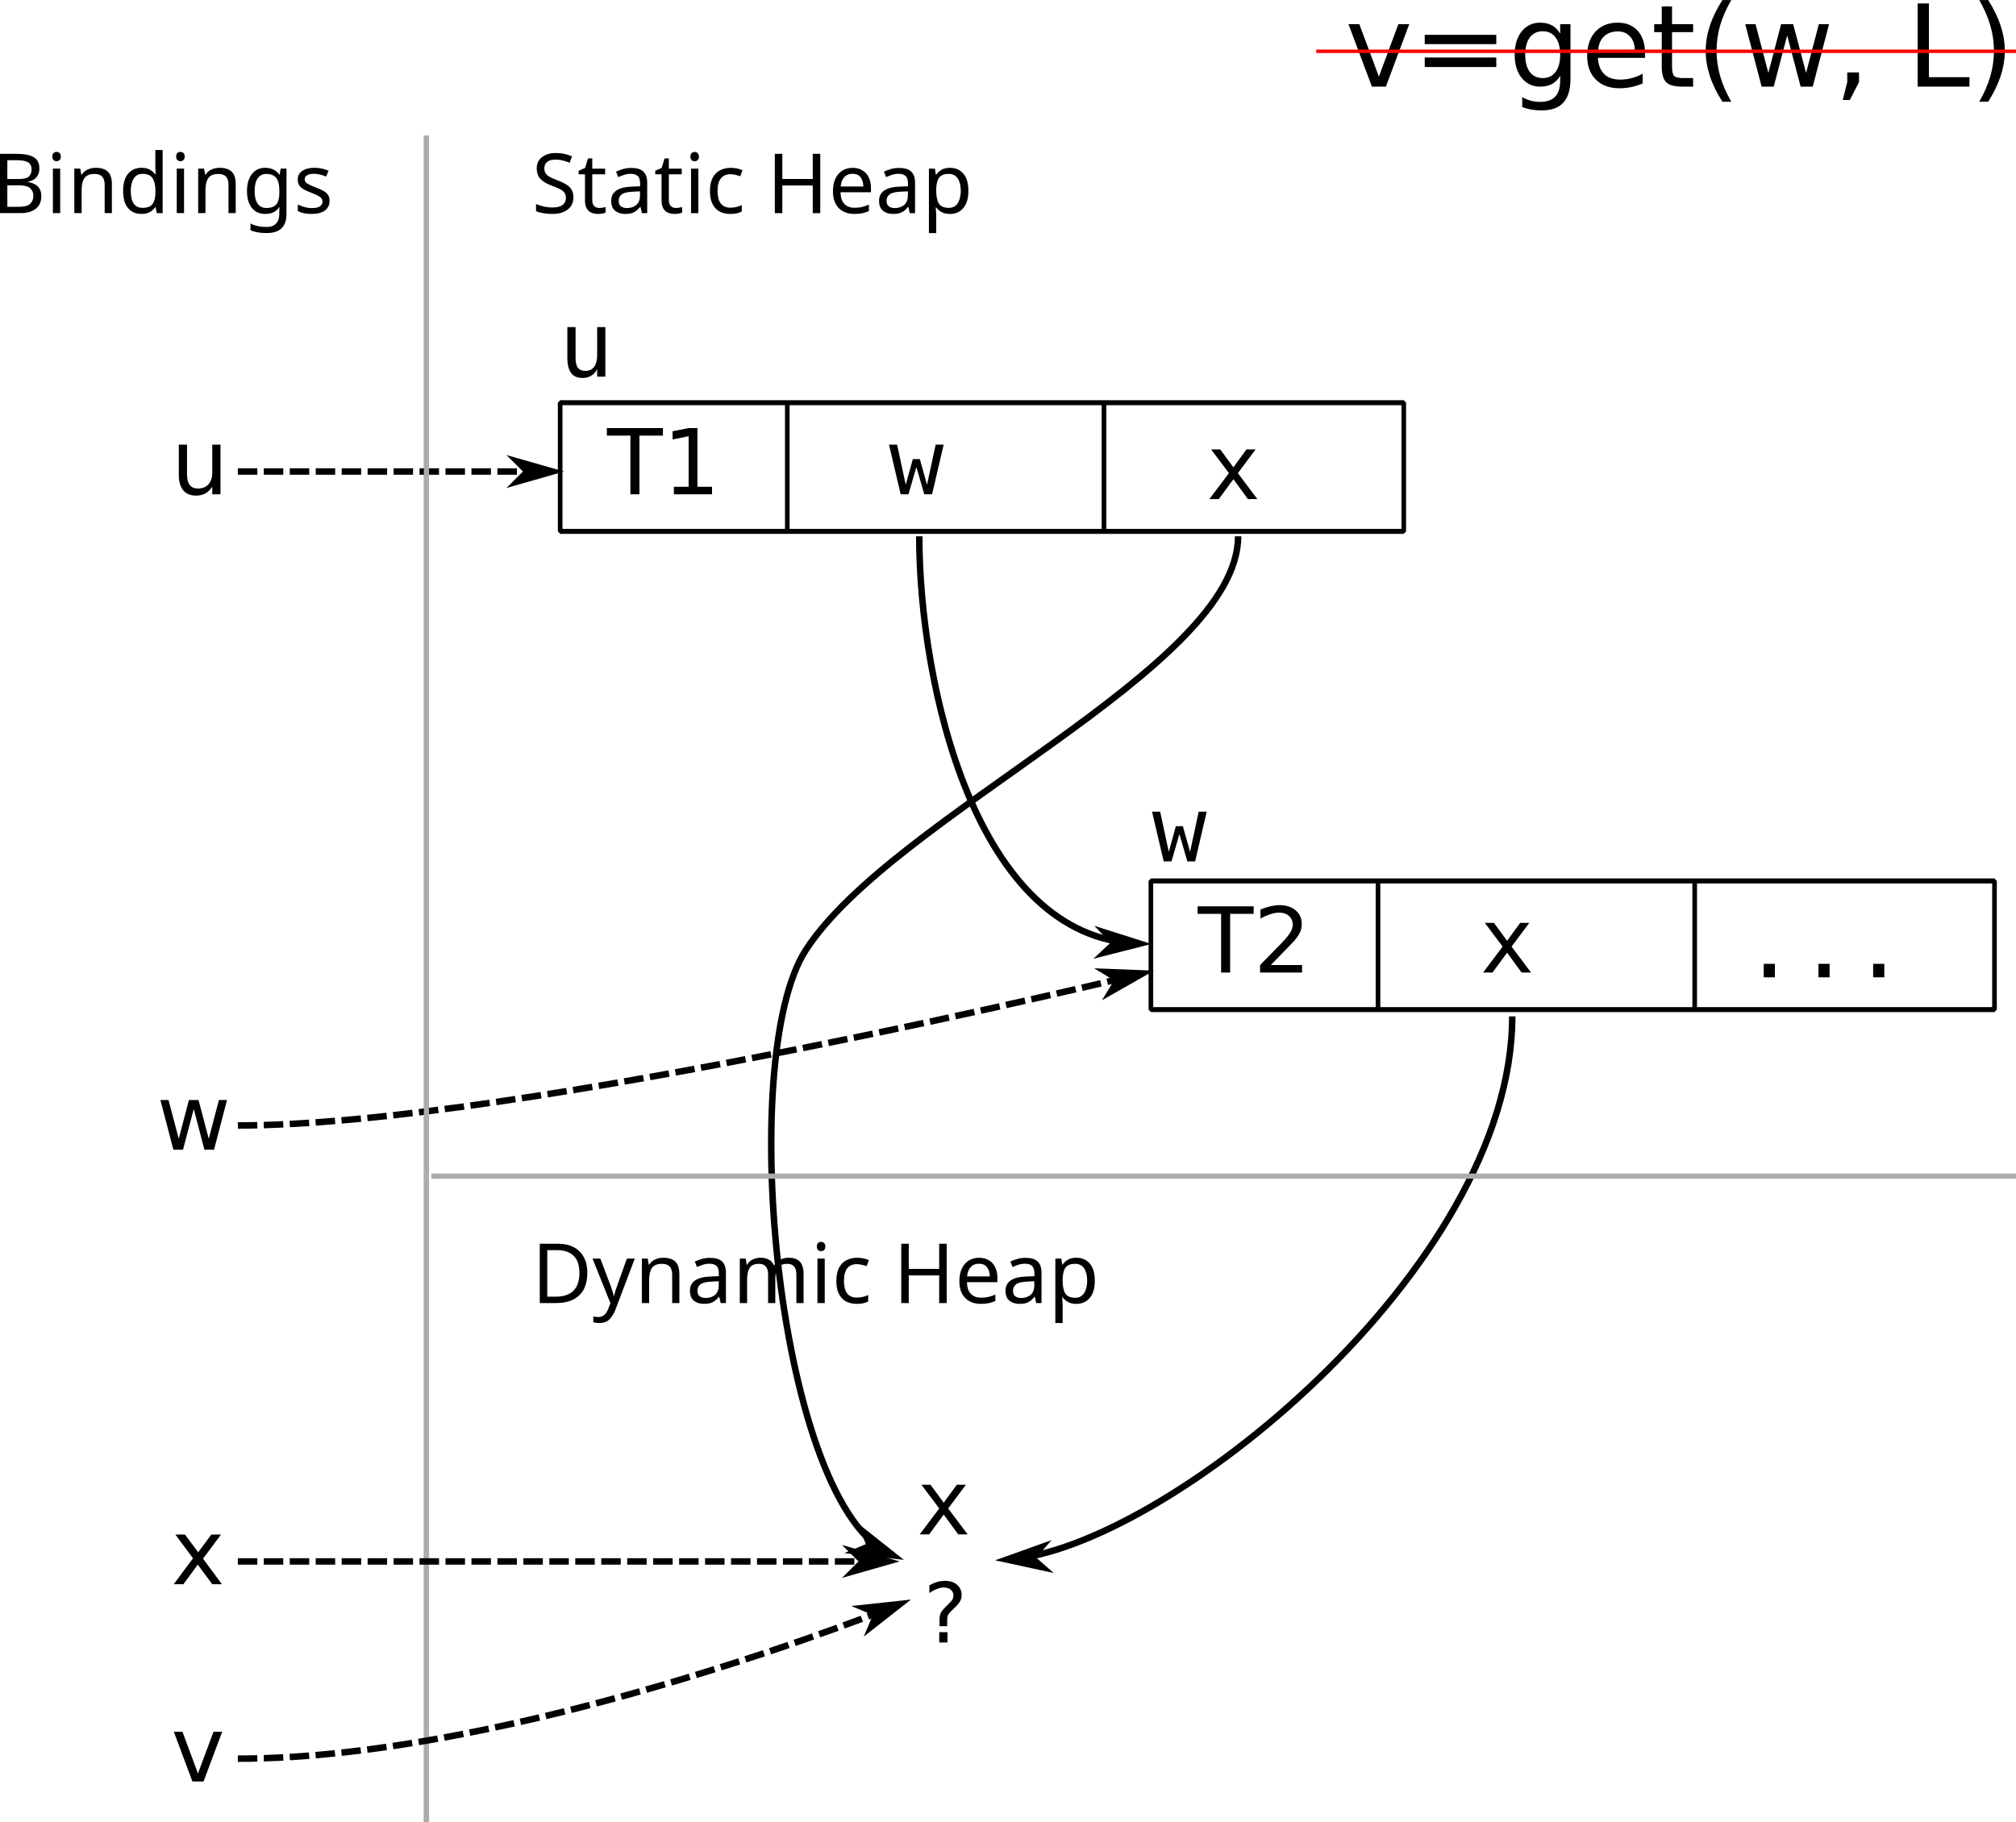
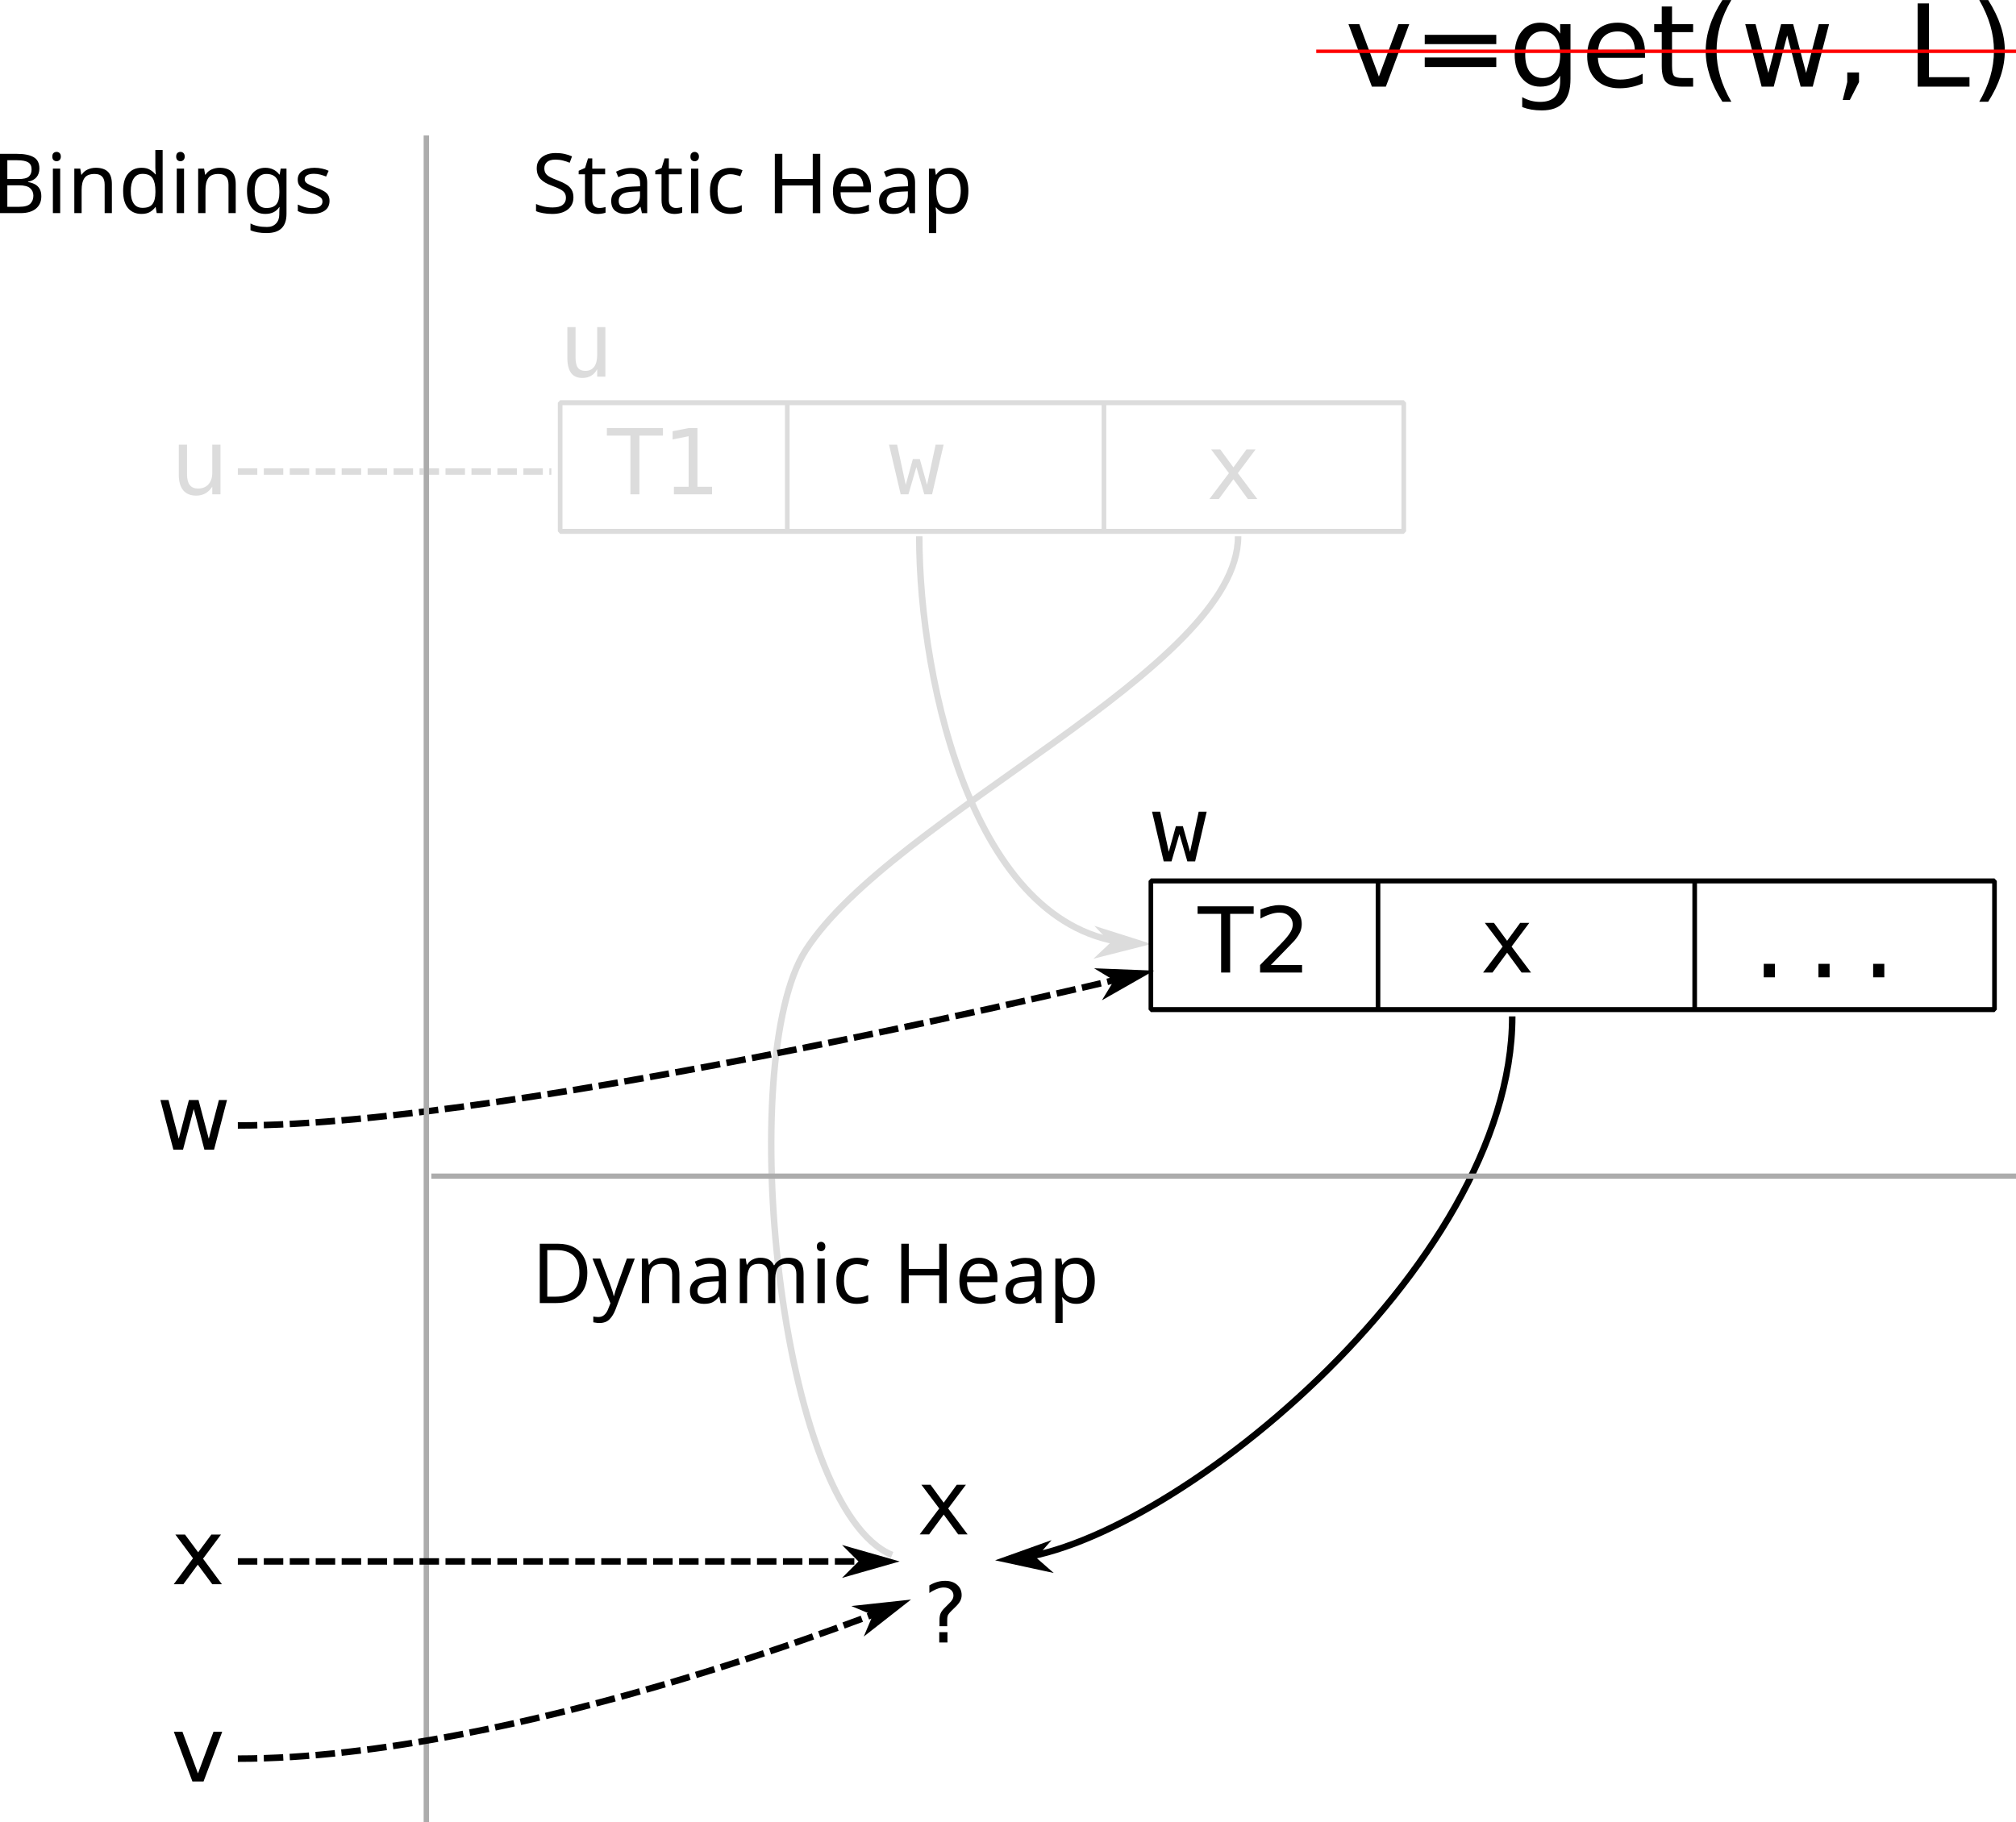
<svg xmlns="http://www.w3.org/2000/svg" id="svg2" version="1.1" width="388.334" height="350.986" xml:space="preserve">
  <defs id="defs6">
    <marker orient="auto" refY="0" refX="0" id="Arrow1Mend" style="overflow:visible">
      <path id="path4114" d="M 0,0 5,-5 -12.5,0 5,5 0,0 z" style="fill-rule:evenodd;stroke:#000000;stroke-width:1pt;marker-start:none" transform="matrix(-0.4,0,0,-0.4,-4,0)" />
    </marker>
    <marker orient="auto" refY="0" refX="0" id="Arrow1Lend" style="overflow:visible">
      <path id="path4108" d="M 0,0 5,-5 -12.5,0 5,5 0,0 z" style="fill-rule:evenodd;stroke:#000000;stroke-width:1pt;marker-start:none" transform="matrix(-0.8,0,0,-0.8,-10,0)" />
    </marker>
    <marker orient="auto" refY="0" refX="0" id="Arrow1Mend-3" style="overflow:visible">
      <path id="path4114-1" d="M 0,0 5,-5 -12.5,0 5,5 0,0 z" style="fill-rule:evenodd;stroke:#000000;stroke-width:1pt;marker-start:none" transform="matrix(-0.4,0,0,-0.4,-4,0)" />
    </marker>
    <marker orient="auto" refY="0" refX="0" id="Arrow1Mend-38" style="overflow:visible">
      <path id="path4114-2" d="M 0,0 5,-5 -12.5,0 5,5 0,0 z" style="fill-rule:evenodd;stroke:#000000;stroke-width:1pt;marker-start:none" transform="matrix(-0.4,0,0,-0.4,-4,0)" />
    </marker>
    <marker orient="auto" refY="0" refX="0" id="Arrow1Mend-5" style="overflow:visible">
      <path id="path4114-8" d="M 0,0 5,-5 -12.5,0 5,5 0,0 z" style="fill-rule:evenodd;stroke:#000000;stroke-width:1pt;marker-start:none" transform="matrix(-0.4,0,0,-0.4,-4,0)" />
    </marker>
    <marker orient="auto" refY="0" refX="0" id="Arrow1Mend-8" style="overflow:visible">
      <path id="path4114-6" d="M 0,0 5,-5 -12.5,0 5,5 0,0 z" style="fill-rule:evenodd;stroke:#000000;stroke-width:1pt;marker-start:none" transform="matrix(-0.4,0,0,-0.4,-4,0)" />
    </marker>
    <marker orient="auto" refY="0" refX="0" id="Arrow1Mend-52" style="overflow:visible">
      <path id="path4114-3" d="M 0,0 5,-5 -12.5,0 5,5 0,0 z" style="fill-rule:evenodd;stroke:#000000;stroke-width:1pt;marker-start:none" transform="matrix(-0.4,0,0,-0.4,-4,0)" />
    </marker>
    <marker orient="auto" refY="0" refX="0" id="Arrow1Mend-4" style="overflow:visible">
      <path id="path4114-7" d="M 0,0 5,-5 -12.5,0 5,5 0,0 z" style="fill-rule:evenodd;stroke:#000000;stroke-width:1pt;marker-start:none" transform="matrix(-0.4,0,0,-0.4,-4,0)" />
    </marker>
    <marker orient="auto" refY="0" refX="0" id="Arrow1Mend-49" style="overflow:visible">
      <path id="path4114-24" d="M 0,0 5,-5 -12.5,0 5,5 0,0 z" style="fill-rule:evenodd;stroke:#000000;stroke-width:1pt;marker-start:none" transform="matrix(-0.4,0,0,-0.4,-4,0)" />
    </marker>
    <marker orient="auto" refY="0" refX="0" id="Arrow1Mend-6" style="overflow:visible">
      <path id="path4114-5" d="M 0,0 5,-5 -12.5,0 5,5 0,0 z" style="fill-rule:evenodd;stroke:#000000;stroke-width:1pt;marker-start:none" transform="matrix(-0.4,0,0,-0.4,-4,0)" />
    </marker>
    <marker orient="auto" refY="0" refX="0" id="Arrow1Mend-61" style="overflow:visible">
      <path id="path4114-79" d="M 0,0 5,-5 -12.5,0 5,5 0,0 z" style="fill-rule:evenodd;stroke:#000000;stroke-width:1pt;marker-start:none" transform="matrix(-0.4,0,0,-0.4,-4,0)" />
    </marker>
    <marker orient="auto" refY="0" refX="0" id="marker5667" style="overflow:visible">
      <path id="path5669" d="M 0,0 5,-5 -12.5,0 5,5 0,0 z" style="fill-rule:evenodd;stroke:#000000;stroke-width:1pt;marker-start:none" transform="matrix(-0.4,0,0,-0.4,-4,0)" />
    </marker>
    <marker orient="auto" refY="0" refX="0" id="marker5671" style="overflow:visible">
      <path id="path5673" d="M 0,0 5,-5 -12.5,0 5,5 0,0 z" style="fill-rule:evenodd;stroke:#000000;stroke-width:1pt;marker-start:none" transform="matrix(-0.4,0,0,-0.4,-4,0)" />
    </marker>
    <marker orient="auto" refY="0" refX="0" id="Arrow1Mend-60" style="overflow:visible">
      <path id="path4114-9" d="M 0,0 5,-5 -12.5,0 5,5 0,0 z" style="fill-rule:evenodd;stroke:#000000;stroke-width:1pt;marker-start:none" transform="matrix(-0.4,0,0,-0.4,-4,0)" />
    </marker>
    <marker orient="auto" refY="0" refX="0" id="Arrow1Mend-64" style="overflow:visible">
      <path id="path4114-70" d="M 0,0 5,-5 -12.5,0 5,5 0,0 z" style="fill-rule:evenodd;stroke:#000000;stroke-width:1pt;marker-start:none" transform="matrix(-0.4,0,0,-0.4,-4,0)" />
    </marker>
    <marker orient="auto" refY="0" refX="0" id="Arrow1Mend-81" style="overflow:visible">
      <path id="path4114-4" d="M 0,0 5,-5 -12.5,0 5,5 0,0 z" style="fill-rule:evenodd;stroke:#000000;stroke-width:1pt;marker-start:none" transform="matrix(-0.4,0,0,-0.4,-4,0)" />
    </marker>
+     <marker orient="auto" refY="0" refX="0" id="Arrow1MendM" style="overflow:visible">
+       <path id="path21067" d="M 0,0 5,-5 -12.5,0 5,5 0,0 z" style="marker-start:none;stroke:#dcdcdc;stroke-width:1pt;fill:#dcdcdc;fill-rule:evenodd" transform="matrix(-0.4,0,0,-0.4,-4,0)" />
+     </marker>
+     <marker orient="auto" refY="0" refX="0" id="Arrow1Mendg" style="overflow:visible">
+       <path id="path21070" d="M 0,0 5,-5 -12.5,0 5,5 0,0 z" style="marker-start:none;stroke:#dcdcdc;stroke-width:1pt;fill:#dcdcdc;fill-rule:evenodd" transform="matrix(-0.4,0,0,-0.4,-4,0)" />
+     </marker>
+     <marker orient="auto" refY="0" refX="0" id="Arrow1Mendr" style="overflow:visible">
+       <path id="path21321" d="M 0,0 5,-5 -12.5,0 5,5 0,0 z" style="marker-start:none;stroke:#dcdcdc;stroke-width:1pt;fill:#dcdcdc;fill-rule:evenodd" transform="matrix(-0.4,0,0,-0.4,-4,0)" />
+     </marker>
  </defs>
  <g id="g10" transform="matrix(1.25,0,0,-1.25,101.9578,305.7391)" style="display:inline">
-     <path id="path62" style="fill:none;stroke:#000000;stroke-width:1;stroke-linecap:butt;stroke-linejoin:miter;stroke-miterlimit:1;stroke-opacity:1;stroke-dasharray:none;marker-mid:none;marker-end:url(#Arrow1Mend)" d="m 60.093,161.926 c 0,-22.67 8.641,-62.048 33.821,-62.783" />
-     <path id="path92" style="color:#000000;fill:none;stroke:#000000;stroke-width:1;stroke-linecap:butt;stroke-linejoin:miter;stroke-miterlimit:1;stroke-opacity:1;stroke-dasharray:none;stroke-dashoffset:0;marker:none;marker-end:url(#Arrow1Mend);visibility:visible;display:inline;overflow:visible;enable-background:accumulate" d="m 109.226,161.926 c 0,-20.36 -53.175,-42.932 -66.63,-63.798 C 31.673,81.19 38.306,12.186 55.911,4.905" />
+     <path id="path62" style="stroke-linejoin:miter;marker-end:url(#Arrow1Mendg);stroke-opacity:1;fill-opacity:1;stroke:#dcdcdc;stroke-linecap:butt;stroke-miterlimit:1;stroke-dasharray:none;stroke-width:1;marker-mid:none;fill:none" d="m 60.093,161.926 c 0,-22.67 8.641,-62.048 33.821,-62.783" />
+     <path id="path92" style="stroke-linejoin:miter;enable-background:accumulate;marker-end:url(#Arrow1MendM);stroke-opacity:1;fill-opacity:1;color:#000000;stroke-dashoffset:0;visibility:visible;stroke:#dcdcdc;stroke-linecap:butt;stroke-miterlimit:1;marker:none;stroke-dasharray:none;overflow:visible;stroke-width:1;display:inline;fill:none" d="m 109.226,161.926 c 0,-20.36 -53.175,-42.932 -66.63,-63.798 C 31.673,81.19 38.306,12.186 55.911,4.905" />
    <path id="path98" style="color:#000000;fill:none;stroke:#000000;stroke-width:1;stroke-linecap:butt;stroke-linejoin:miter;stroke-miterlimit:1;stroke-opacity:1;stroke-dasharray:none;stroke-dashoffset:0;marker:none;marker-end:url(#Arrow1Mend);visibility:visible;display:inline;overflow:visible;enable-background:accumulate" d="m 151.471,87.926 c 0,-38.98 -53.822,-82.154 -77.723,-83.713" />
    <g id="g5809">
      <text transform="scale(1,-1)" style="font-size:14px;font-style:normal;font-variant:normal;font-weight:normal;font-stretch:normal;text-align:start;line-height:125%;writing-mode:lr-tb;text-anchor:start;font-family:Andale Mono;-inkscape-font-specification:Andale Mono" id="text26-9" x="95.964" y="-111.82">
        <tspan style="font-size:14px;font-style:normal;font-variant:normal;font-weight:normal;font-stretch:normal;text-align:start;line-height:125%;writing-mode:lr-tb;text-anchor:start;fill:#000000;fill-opacity:1;fill-rule:nonzero;stroke:none;font-family:Andale Mono;-inkscape-font-specification:Andale Mono" id="tspan28-5" x="95.964" y="-111.82">w</tspan>
      </text>
      <g id="g5153-4" transform="translate(91.03113,-73.71575)">
        <g id="g16-2">
          <text id="text18-6" transform="matrix(1,0,0,-1,12,168.4)" style="font-size:14px;font-style:normal;font-variant:normal;font-weight:normal;font-stretch:normal;text-align:start;line-height:125%;writing-mode:lr-tb;text-anchor:start;font-family:Bitstream Vera Sans;-inkscape-font-specification:Bitstream Vera Sans">
            <tspan id="tspan20-8" y="0" x="0" style="font-size:14px;font-style:normal;font-variant:normal;font-weight:normal;font-stretch:normal;text-align:start;line-height:125%;writing-mode:lr-tb;text-anchor:start;fill:#000000;fill-opacity:1;fill-rule:nonzero;stroke:none;font-family:Bitstream Vera Sans;-inkscape-font-specification:Bitstream Vera Sans">T2</tspan>
          </text>
        </g>
        <g id="g24-7">
          <text id="text26-8" transform="matrix(1,0,0,-1,47,168.4)" style="font-size:14px;font-style:normal;font-variant:normal;font-weight:normal;font-stretch:normal;text-align:start;line-height:125%;writing-mode:lr-tb;text-anchor:start;font-family:Andale Mono;-inkscape-font-specification:Andale Mono">
            <tspan id="tspan28-59" style="font-size:14px;font-style:normal;font-variant:normal;font-weight:normal;font-stretch:normal;text-align:start;line-height:125%;writing-mode:lr-tb;text-anchor:start;fill:#000000;fill-opacity:1;fill-rule:nonzero;stroke:none;font-family:Andale Mono;-inkscape-font-specification:Andale Mono" x="0" y="0"> x</tspan>
          </text>
        </g>
        <g id="g5121-8" transform="matrix(1,0,0,1.080744,0.7548638,-13.51353)">
          <path d="m 4,163.038 130,0 0,18.347 -130,0 0,-18.347 z" style="fill:none;stroke:#000000;stroke-width:0.714;stroke-linecap:butt;stroke-linejoin:miter;stroke-miterlimit:1;stroke-opacity:1;stroke-dasharray:none" id="path14-3" />
          <path d="m 39,163.038 0,18.347" style="fill:none;stroke:#000000;stroke-width:0.714;stroke-linecap:butt;stroke-linejoin:miter;stroke-miterlimit:1;stroke-opacity:1;stroke-dasharray:none" id="path22-6" />
          <path d="m 87.8,163.038 0,18.347" style="fill:none;stroke:#000000;stroke-width:0.714;stroke-linecap:butt;stroke-linejoin:miter;stroke-miterlimit:1;stroke-opacity:1;stroke-dasharray:none" id="path30-4" />
        </g>
        <g transform="translate(-42.1464,73.26363)" id="g48-3-7">
          <text id="text50-5-1" transform="matrix(1,0,0,-1,138,94.4)" style="font-size:14px;font-style:normal;font-variant:normal;font-weight:normal;font-stretch:normal;text-indent:0;text-align:start;text-decoration:none;line-height:125%;letter-spacing:normal;word-spacing:normal;text-transform:none;direction:ltr;block-progression:tb;writing-mode:lr-tb;text-anchor:start;baseline-shift:baseline;color:#000000;fill:#000000;fill-opacity:1;fill-rule:nonzero;stroke:none;stroke-width:1;marker:none;visibility:visible;display:inline;overflow:visible;enable-background:accumulate;font-family:Andale Mono;-inkscape-font-specification:Andale Mono">
            <tspan id="tspan52-7-5" style="font-size:14px;font-style:normal;font-variant:normal;font-weight:normal;font-stretch:normal;text-indent:0;text-align:start;text-decoration:none;line-height:125%;letter-spacing:normal;word-spacing:normal;text-transform:none;direction:ltr;block-progression:tb;writing-mode:lr-tb;text-anchor:start;baseline-shift:baseline;color:#000000;fill:#000000;fill-opacity:1;fill-rule:nonzero;stroke:none;stroke-width:1;marker:none;visibility:visible;display:inline;overflow:visible;enable-background:accumulate;font-family:Andale Mono;-inkscape-font-specification:Andale Mono" x="0" y="0">...</tspan>
          </text>
        </g>
      </g>
    </g>
    <text xml:space="preserve" style="font-size:9.6px;font-style:normal;font-variant:normal;font-weight:normal;font-stretch:normal;text-align:start;line-height:125%;letter-spacing:0px;word-spacing:0px;writing-mode:lr-tb;text-anchor:start;fill:#000000;fill-opacity:1;stroke:none;font-family:Sans;-inkscape-font-specification:Sans" x="0.377" y="-211.739" id="text5282" transform="scale(1,-1)">
      <tspan id="tspan5284" x="0.377" y="-211.739" style="font-size:12.8px;font-style:normal;font-variant:normal;font-weight:normal;font-stretch:normal;text-align:start;line-height:125%;writing-mode:lr-tb;text-anchor:start;font-family:Sans;-inkscape-font-specification:Sans">Static Heap</tspan>
    </text>
    <g id="g5827">
      <g id="g5153">
-         <g id="g16">
-           <text id="text18" transform="matrix(1,0,0,-1,12,168.4)" style="font-size:14px;font-style:normal;font-variant:normal;font-weight:normal;font-stretch:normal;text-align:start;line-height:125%;writing-mode:lr-tb;text-anchor:start;font-family:Bitstream Vera Sans;-inkscape-font-specification:Bitstream Vera Sans">
-             <tspan id="tspan20" y="0" x="0 10.277" style="font-size:14px;font-style:normal;font-variant:normal;font-weight:normal;font-stretch:normal;text-align:start;line-height:125%;writing-mode:lr-tb;text-anchor:start;fill:#000000;fill-opacity:1;fill-rule:nonzero;stroke:none;font-family:Bitstream Vera Sans;-inkscape-font-specification:Bitstream Vera Sans">T1</tspan>
+         <g id="g16" style="fill:#dcdcdc;fill-opacity:1">
+           <text id="text18" transform="matrix(1,0,0,-1,12,168.4)" style="font-size:14px;font-style:normal;font-variant:normal;font-weight:normal;font-stretch:normal;text-align:start;line-height:125%;writing-mode:lr-tb;text-anchor:start;font-family:Bitstream Vera Sans;-inkscape-font-specification:Bitstream Vera Sans;fill:#dcdcdc;fill-opacity:1">
+             <tspan id="tspan20" y="0" x="0 10.277" style="font-size:14px;font-style:normal;font-variant:normal;font-weight:normal;font-stretch:normal;text-align:start;line-height:125%;writing-mode:lr-tb;text-anchor:start;fill:#dcdcdc;fill-opacity:1;fill-rule:nonzero;stroke:none;font-family:Bitstream Vera Sans;-inkscape-font-specification:Bitstream Vera Sans">T1</tspan>
          </text>
        </g>
-         <g id="g24">
-           <text id="text26" transform="matrix(1,0,0,-1,47,168.4)" style="font-size:14px;font-style:normal;font-variant:normal;font-weight:normal;font-stretch:normal;text-align:start;line-height:125%;writing-mode:lr-tb;text-anchor:start;font-family:Andale Mono;-inkscape-font-specification:Andale Mono">
-             <tspan id="tspan28" style="font-size:14px;font-style:normal;font-variant:normal;font-weight:normal;font-stretch:normal;text-align:start;line-height:125%;writing-mode:lr-tb;text-anchor:start;fill:#000000;fill-opacity:1;fill-rule:nonzero;stroke:none;font-family:Andale Mono;-inkscape-font-specification:Andale Mono" x="0" y="0"> w</tspan>
+         <g id="g24" style="fill:#dcdcdc;fill-opacity:1">
+           <text id="text26" transform="matrix(1,0,0,-1,47,168.4)" style="font-size:14px;font-style:normal;font-variant:normal;font-weight:normal;font-stretch:normal;text-align:start;line-height:125%;writing-mode:lr-tb;text-anchor:start;font-family:Andale Mono;-inkscape-font-specification:Andale Mono;fill:#dcdcdc;fill-opacity:1">
+             <tspan id="tspan28" style="font-size:14px;font-style:normal;font-variant:normal;font-weight:normal;font-stretch:normal;text-align:start;line-height:125%;writing-mode:lr-tb;text-anchor:start;fill:#dcdcdc;fill-opacity:1;fill-rule:nonzero;stroke:none;font-family:Andale Mono;-inkscape-font-specification:Andale Mono" x="0" y="0"> w</tspan>
          </text>
        </g>
-         <g id="g5121" transform="matrix(1,0,0,1.080744,0.7548638,-13.51353)">
-           <path d="m 4,163.038 130,0 0,18.347 -130,0 0,-18.347 z" style="fill:none;stroke:#000000;stroke-width:0.714;stroke-linecap:butt;stroke-linejoin:miter;stroke-miterlimit:1;stroke-opacity:1;stroke-dasharray:none" id="path14" />
-           <path d="m 39,163.038 0,18.347" style="fill:none;stroke:#000000;stroke-width:0.714;stroke-linecap:butt;stroke-linejoin:miter;stroke-miterlimit:1;stroke-opacity:1;stroke-dasharray:none" id="path22" />
-           <path d="m 87.8,163.038 0,18.347" style="fill:none;stroke:#000000;stroke-width:0.714;stroke-linecap:butt;stroke-linejoin:miter;stroke-miterlimit:1;stroke-opacity:1;stroke-dasharray:none" id="path30" />
+         <g id="g5121" transform="matrix(1,0,0,1.080744,0.7548638,-13.51353)" style="stroke:#dcdcdc;stroke-opacity:1">
+           <path d="m 4,163.038 130,0 0,18.347 -130,0 0,-18.347 z" style="fill:none;stroke:#dcdcdc;stroke-width:0.714;stroke-linecap:butt;stroke-linejoin:miter;stroke-miterlimit:1;stroke-opacity:1;stroke-dasharray:none" id="path14" />
+           <path d="m 39,163.038 0,18.347" style="fill:none;stroke:#dcdcdc;stroke-width:0.714;stroke-linecap:butt;stroke-linejoin:miter;stroke-miterlimit:1;stroke-opacity:1;stroke-dasharray:none" id="path22" />
+           <path d="m 87.8,163.038 0,18.347" style="fill:none;stroke:#dcdcdc;stroke-width:0.714;stroke-linecap:butt;stroke-linejoin:miter;stroke-miterlimit:1;stroke-opacity:1;stroke-dasharray:none" id="path30" />
        </g>
-         <g transform="translate(-42.1464,73.26363)" id="g48-3">
-           <text id="text50-5" transform="matrix(1,0,0,-1,138,94.4)" style="font-size:14px;font-style:normal;font-variant:normal;font-weight:normal;font-stretch:normal;text-indent:0;text-align:start;text-decoration:none;line-height:125%;letter-spacing:normal;word-spacing:normal;text-transform:none;direction:ltr;block-progression:tb;writing-mode:lr-tb;text-anchor:start;baseline-shift:baseline;color:#000000;fill:#000000;fill-opacity:1;fill-rule:nonzero;stroke:none;stroke-width:1;marker:none;visibility:visible;display:inline;overflow:visible;enable-background:accumulate;font-family:Andale Mono;-inkscape-font-specification:Andale Mono">
-             <tspan id="tspan52-7" style="font-size:14px;font-style:normal;font-variant:normal;font-weight:normal;font-stretch:normal;text-indent:0;text-align:start;text-decoration:none;line-height:125%;letter-spacing:normal;word-spacing:normal;text-transform:none;direction:ltr;block-progression:tb;writing-mode:lr-tb;text-anchor:start;baseline-shift:baseline;color:#000000;fill:#000000;fill-opacity:1;fill-rule:nonzero;stroke:none;stroke-width:1;marker:none;visibility:visible;display:inline;overflow:visible;enable-background:accumulate;font-family:Andale Mono;-inkscape-font-specification:Andale Mono" x="0" y="0"> x</tspan>
+         <g transform="translate(-42.1464,73.26363)" id="g48-3" style="fill:#dcdcdc;fill-opacity:1">
+           <text id="text50-5" transform="matrix(1,0,0,-1,138,94.4)" style="font-size:14px;font-style:normal;font-variant:normal;font-weight:normal;font-stretch:normal;text-indent:0;text-align:start;text-decoration:none;line-height:125%;letter-spacing:normal;word-spacing:normal;text-transform:none;direction:ltr;block-progression:tb;writing-mode:lr-tb;text-anchor:start;baseline-shift:baseline;color:#000000;fill:#dcdcdc;fill-opacity:1;fill-rule:nonzero;stroke:none;stroke-width:1;marker:none;visibility:visible;display:inline;overflow:visible;enable-background:accumulate;font-family:Andale Mono;-inkscape-font-specification:Andale Mono">
+             <tspan id="tspan52-7" style="font-size:14px;font-style:normal;font-variant:normal;font-weight:normal;font-stretch:normal;text-indent:0;text-align:start;text-decoration:none;line-height:125%;letter-spacing:normal;word-spacing:normal;text-transform:none;direction:ltr;block-progression:tb;writing-mode:lr-tb;text-anchor:start;baseline-shift:baseline;color:#000000;fill:#dcdcdc;fill-opacity:1;fill-rule:nonzero;stroke:none;stroke-width:1;marker:none;visibility:visible;display:inline;overflow:visible;enable-background:accumulate;font-family:Andale Mono;-inkscape-font-specification:Andale Mono" x="0" y="0"> x</tspan>
          </text>
        </g>
      </g>
-       <text transform="scale(1,-1)" style="font-size:14px;font-style:normal;font-variant:normal;font-weight:normal;font-stretch:normal;text-align:start;line-height:125%;writing-mode:lr-tb;text-anchor:start;font-family:Andale Mono;-inkscape-font-specification:Andale Mono" id="text26-9-3" x="4.536" y="-186.535">
-         <tspan style="font-size:14px;font-style:normal;font-variant:normal;font-weight:normal;font-stretch:normal;text-align:start;line-height:125%;writing-mode:lr-tb;text-anchor:start;fill:#000000;fill-opacity:1;fill-rule:nonzero;stroke:none;font-family:Andale Mono;-inkscape-font-specification:Andale Mono" id="tspan28-5-9" x="4.536" y="-186.535">u</tspan>
+       <text transform="scale(1,-1)" style="font-size:14px;font-style:normal;font-variant:normal;font-weight:normal;font-stretch:normal;text-align:start;line-height:125%;writing-mode:lr-tb;text-anchor:start;font-family:Andale Mono;-inkscape-font-specification:Andale Mono;fill:#dcdcdc;fill-opacity:1" id="text26-9-3" x="4.536" y="-186.535">
+         <tspan style="font-size:14px;font-style:normal;font-variant:normal;font-weight:normal;font-stretch:normal;text-align:start;line-height:125%;writing-mode:lr-tb;text-anchor:start;fill:#dcdcdc;fill-opacity:1;fill-rule:nonzero;stroke:none;font-family:Andale Mono;-inkscape-font-specification:Andale Mono" id="tspan28-5-9" x="4.536" y="-186.535">u</tspan>
      </text>
    </g>
    <text xml:space="preserve" style="font-size:12px;font-style:normal;font-variant:normal;font-weight:normal;font-stretch:normal;text-align:start;line-height:125%;letter-spacing:0px;word-spacing:0px;writing-mode:lr-tb;text-anchor:start;fill:#000000;fill-opacity:1;stroke:none;font-family:Bitstream Vera Sans;-inkscape-font-specification:Bitstream Vera Sans" x="157.106" y="102.378" id="text5341" transform="matrix(0.8,0,0,-0.8,0,194)">
      <tspan id="tspan5343" x="157.106" y="102.378"> </tspan>
    </text>
    <g id="g5791" transform="translate(0,-25.6)">
      <text transform="scale(1,-1)" style="font-size:14px;font-style:normal;font-variant:normal;font-weight:normal;font-stretch:normal;text-align:start;line-height:125%;writing-mode:lr-tb;text-anchor:start;font-family:Andale Mono;-inkscape-font-specification:Andale Mono" id="text26-9-4" x="59.641" y="-33.675">
        <tspan style="font-size:14px;font-style:normal;font-variant:normal;font-weight:normal;font-stretch:normal;text-align:start;line-height:125%;writing-mode:lr-tb;text-anchor:start;fill:#000000;fill-opacity:1;fill-rule:nonzero;stroke:none;font-family:Andale Mono;-inkscape-font-specification:Andale Mono" id="tspan28-5-2" x="59.641" y="-33.675">x</tspan>
      </text>
      <text xml:space="preserve" style="font-size:16px;font-style:normal;font-variant:normal;font-weight:normal;font-stretch:normal;text-align:start;line-height:125%;letter-spacing:0px;word-spacing:0px;writing-mode:lr-tb;text-anchor:start;fill:#000000;fill-opacity:1;stroke:none;font-family:Bitstream Vera Sans;-inkscape-font-specification:Bitstream Vera Sans" x="177.865" y="284.464" id="text8165" transform="matrix(0.8,0,0,-0.8,-81.56626,244.5913)">
        <tspan id="tspan8167" x="177.865" y="284.464">?</tspan>
      </text>
    </g>
    <flowRoot xml:space="preserve" id="flowRoot5398" style="font-size:12px;font-style:normal;font-variant:normal;font-weight:normal;font-stretch:normal;text-align:start;line-height:125%;letter-spacing:0px;word-spacing:0px;writing-mode:lr-tb;text-anchor:start;fill:#000000;fill-opacity:1;stroke:none;font-family:Bitstream Vera Sans;-inkscape-font-specification:Bitstream Vera Sans" transform="matrix(0.8,0,0,-0.8,0,194)">
      <flowRegion id="flowRegion5400">
        <rect id="rect5402" width="116.532" height="107.568" x="-157.578" y="-52.84" />
      </flowRegion>
      <flowPara id="flowPara5404" />
    </flowRoot>
    <path style="fill:none;stroke:#acacac;stroke-width:0.8px;stroke-linecap:butt;stroke-linejoin:miter;stroke-opacity:1;display:inline" d="m 229.479,63.302 -244.576,0" id="path5054-4-0" />
    <text xml:space="preserve" style="font-size:9.6px;font-style:normal;font-variant:normal;font-weight:normal;font-stretch:normal;text-align:start;line-height:125%;letter-spacing:0px;word-spacing:0px;writing-mode:lr-tb;text-anchor:start;fill:#000000;fill-opacity:1;stroke:none;display:inline;font-family:Sans;-inkscape-font-specification:Sans" x="0.377" y="-43.739" id="text5282-34" transform="scale(1,-1)">
      <tspan id="tspan5284-7" x="0.377" y="-43.739" style="font-size:12.8px;font-style:normal;font-variant:normal;font-weight:normal;font-stretch:normal;text-align:start;line-height:125%;writing-mode:lr-tb;text-anchor:start;font-family:Sans;-inkscape-font-specification:Sans">Dynamic Heap</tspan>
    </text>
  </g>
  <g id="layer1" style="display:inline" transform="translate(-22,25.60093)">
    <path style="fill:none;stroke:#acacac;stroke-width:1px;stroke-linecap:butt;stroke-linejoin:miter;stroke-opacity:1" d="m 104.143,0.5 0,325.535" id="path5054" />
    <text xml:space="preserve" style="font-size:16px;font-style:normal;font-variant:normal;font-weight:normal;font-stretch:normal;text-align:start;line-height:125%;letter-spacing:0px;word-spacing:0px;writing-mode:lr-tb;text-anchor:start;fill:#000000;fill-opacity:1;stroke:none;font-family:Sans;-inkscape-font-specification:Sans" x="20.43" y="15.464" id="text5282-3">
      <tspan id="tspan5316" x="20.43" y="15.464">Bindings</tspan>
    </text>
    <g transform="matrix(1.25,0,0,-1.25,123.9578,280.1381)" id="g5433">
-       <text transform="scale(1,-1)" id="text18-9" style="font-size:14px;font-style:normal;font-variant:normal;font-weight:normal;font-stretch:normal;text-align:start;line-height:125%;writing-mode:lr-tb;text-anchor:start;font-family:Bitstream Vera Sans;-inkscape-font-specification:Bitstream Vera Sans" x="-55.2" y="-168.4">
-         <tspan y="-168.4" id="tspan20-4" x="-55.2" style="font-size:14px;font-style:normal;font-variant:normal;font-weight:normal;font-stretch:normal;text-align:start;line-height:125%;writing-mode:lr-tb;text-anchor:start;fill:#000000;fill-opacity:1;fill-rule:nonzero;stroke:none;font-family:Bitstream Vera Sans;-inkscape-font-specification:Bitstream Vera Sans">u</tspan>
+       <text transform="scale(1,-1)" id="text18-9" style="font-size:14px;font-style:normal;font-variant:normal;font-weight:normal;font-stretch:normal;text-align:start;line-height:125%;writing-mode:lr-tb;text-anchor:start;font-family:Bitstream Vera Sans;-inkscape-font-specification:Bitstream Vera Sans;fill:#dcdcdc;fill-opacity:1" x="-55.2" y="-168.4">
+         <tspan y="-168.4" id="tspan20-4" x="-55.2" style="font-size:14px;font-style:normal;font-variant:normal;font-weight:normal;font-stretch:normal;text-align:start;line-height:125%;writing-mode:lr-tb;text-anchor:start;fill:#dcdcdc;fill-opacity:1;fill-rule:nonzero;stroke:none;font-family:Bitstream Vera Sans;-inkscape-font-specification:Bitstream Vera Sans">u</tspan>
      </text>
-       <path id="path5406" d="m -44.914,171.912 c 43.405,0 48.311,0 48.311,0" style="color:#000000;fill:none;stroke:#000000;stroke-width:1;stroke-linecap:butt;stroke-linejoin:miter;stroke-miterlimit:1;stroke-opacity:1;stroke-dasharray:3, 1;stroke-dashoffset:0;marker:none;marker-end:url(#Arrow1Mend);visibility:visible;display:inline;overflow:visible;enable-background:accumulate" />
+       <path id="path5406" d="m -44.914,171.912 c 43.405,0 48.311,0 48.311,0" style="stroke-linejoin:miter;enable-background:accumulate;marker-end:url(#Arrow1Mendr);stroke-opacity:1;fill-opacity:1;color:#000000;stroke-dashoffset:0;visibility:visible;stroke:#dcdcdc;stroke-linecap:butt;stroke-miterlimit:1;marker:none;stroke-dasharray:3, 1;overflow:visible;stroke-width:1;display:inline;fill:none" />
    </g>
    <g transform="matrix(1.25,0,0,-1.25,123.9578,280.1381)" id="g5650">
-       <text transform="scale(1,-1)" y="-67.377" x="-57.443" style="font-size:14px;font-style:normal;font-variant:normal;font-weight:normal;font-stretch:normal;text-align:start;line-height:125%;writing-mode:lr-tb;text-anchor:start;font-family:Bitstream Vera Sans;-inkscape-font-specification:Bitstream Vera Sans" id="text18-9-4-6">
+       <text transform="scale(1,-1)" y="-67.377" x="-57.443" style="font-size:14px;font-style:normal;font-variant:normal;font-weight:normal;font-stretch:normal;text-align:start;line-height:125%;writing-mode:lr-tb;text-anchor:start;font-family:Bitstream Vera Sans;-inkscape-font-specification:Bitstream Vera Sans;fill:#000000;fill-opacity:1" id="text18-9-4-6">
        <tspan style="font-size:14px;font-style:normal;font-variant:normal;font-weight:normal;font-stretch:normal;text-align:start;line-height:125%;writing-mode:lr-tb;text-anchor:start;fill:#000000;fill-opacity:1;fill-rule:nonzero;stroke:none;font-family:Bitstream Vera Sans;-inkscape-font-specification:Bitstream Vera Sans" x="-57.443" id="tspan20-4-3-2" y="-67.377">w</tspan>
      </text>
      <path style="color:#000000;fill:none;stroke:#000000;stroke-width:1;stroke-linecap:butt;stroke-linejoin:miter;stroke-miterlimit:1;stroke-opacity:1;stroke-dasharray:3, 1;stroke-dashoffset:0;marker:none;marker-end:url(#Arrow1Mend);visibility:visible;display:inline;overflow:visible;enable-background:accumulate" d="m -44.914,71.112 c 43.405,0 139.272,23.401 139.272,23.401" id="path5406-0-1" />
    </g>
    <path style="fill:none;stroke:#acacac;stroke-width:1px;stroke-linecap:butt;stroke-linejoin:miter;stroke-opacity:1;display:inline" d="m 104.143,0.5 0,325.535" id="path5054-4" />
    <g style="display:inline" transform="matrix(1.25,0,0,-1.25,123.9578,490.1381)" id="g5433-8-0">
      <text transform="scale(1,-1)" id="text18-9-7-0" style="font-size:14px;font-style:normal;font-variant:normal;font-weight:normal;font-stretch:normal;text-align:start;line-height:125%;writing-mode:lr-tb;text-anchor:start;font-family:Bitstream Vera Sans;-inkscape-font-specification:Bitstream Vera Sans" x="-55.2" y="-168.4">
        <tspan y="-168.4" id="tspan20-4-0-8" x="-55.2" style="font-size:14px;font-style:normal;font-variant:normal;font-weight:normal;font-stretch:normal;text-align:start;line-height:125%;writing-mode:lr-tb;text-anchor:start;fill:#000000;fill-opacity:1;fill-rule:nonzero;stroke:none;font-family:Bitstream Vera Sans;-inkscape-font-specification:Bitstream Vera Sans">x</tspan>
      </text>
      <path id="path5406-1-5" d="m -44.914,171.912 c 43.405,0 100.019,0 100.019,0" style="color:#000000;fill:none;stroke:#000000;stroke-width:1;stroke-linecap:butt;stroke-linejoin:miter;stroke-miterlimit:1;stroke-opacity:1;stroke-dasharray:3, 1;stroke-dashoffset:0;marker:none;marker-end:url(#Arrow1Mend);visibility:visible;display:inline;overflow:visible;enable-background:accumulate" />
    </g>
  </g>
  <g id="layer2" style="display:inline" transform="translate(-22,25.60093)">
    <text xml:space="preserve" style="font-size:22px;font-style:normal;font-variant:normal;font-weight:normal;font-stretch:normal;text-align:start;line-height:125%;letter-spacing:0px;word-spacing:0px;writing-mode:lr-tb;text-anchor:start;fill:#000000;fill-opacity:1;stroke:none;display:inline;font-family:Bitstream Vera Sans;-inkscape-font-specification:Bitstream Vera Sans" x="281.094" y="-8.908" id="text5756">
      <tspan id="tspan5758" x="281.094" y="-8.908">v=get(w, L)</tspan>
    </text>
  </g>
  <g id="layer3" style="display:inline" transform="translate(-22,25.60093)">
    <g style="display:inline" transform="matrix(1.25,0,0,-1.25,123.9578,528.1381)" id="g5433-8">
      <text transform="scale(1,-1)" id="text18-9-7" style="font-size:14px;font-style:normal;font-variant:normal;font-weight:normal;font-stretch:normal;text-align:start;line-height:125%;writing-mode:lr-tb;text-anchor:start;font-family:Bitstream Vera Sans;-inkscape-font-specification:Bitstream Vera Sans" x="-55.2" y="-168.4">
        <tspan y="-168.4" id="tspan20-4-0" x="-55.2" style="font-size:14px;font-style:normal;font-variant:normal;font-weight:normal;font-stretch:normal;text-align:start;line-height:125%;writing-mode:lr-tb;text-anchor:start;fill:#000000;fill-opacity:1;fill-rule:nonzero;stroke:none;font-family:Bitstream Vera Sans;-inkscape-font-specification:Bitstream Vera Sans">v</tspan>
      </text>
      <path id="path5406-1" d="m -44.914,171.912 c 43.405,0 101.907,23.778 101.907,23.778" style="color:#000000;fill:none;stroke:#000000;stroke-width:1;stroke-linecap:butt;stroke-linejoin:miter;stroke-miterlimit:1;stroke-opacity:1;stroke-dasharray:3, 1;stroke-dashoffset:0;marker:none;marker-end:url(#Arrow1Mend);visibility:visible;display:inline;overflow:visible;enable-background:accumulate" />
    </g>
    <path style="fill:none;stroke:#ff0000;stroke-width:0.666px;stroke-linecap:butt;stroke-linejoin:miter;stroke-opacity:1;display:inline" d="m 411.033,-15.719 -135.489,0" id="path5054-4-0-0" />
  </g>
</svg>
